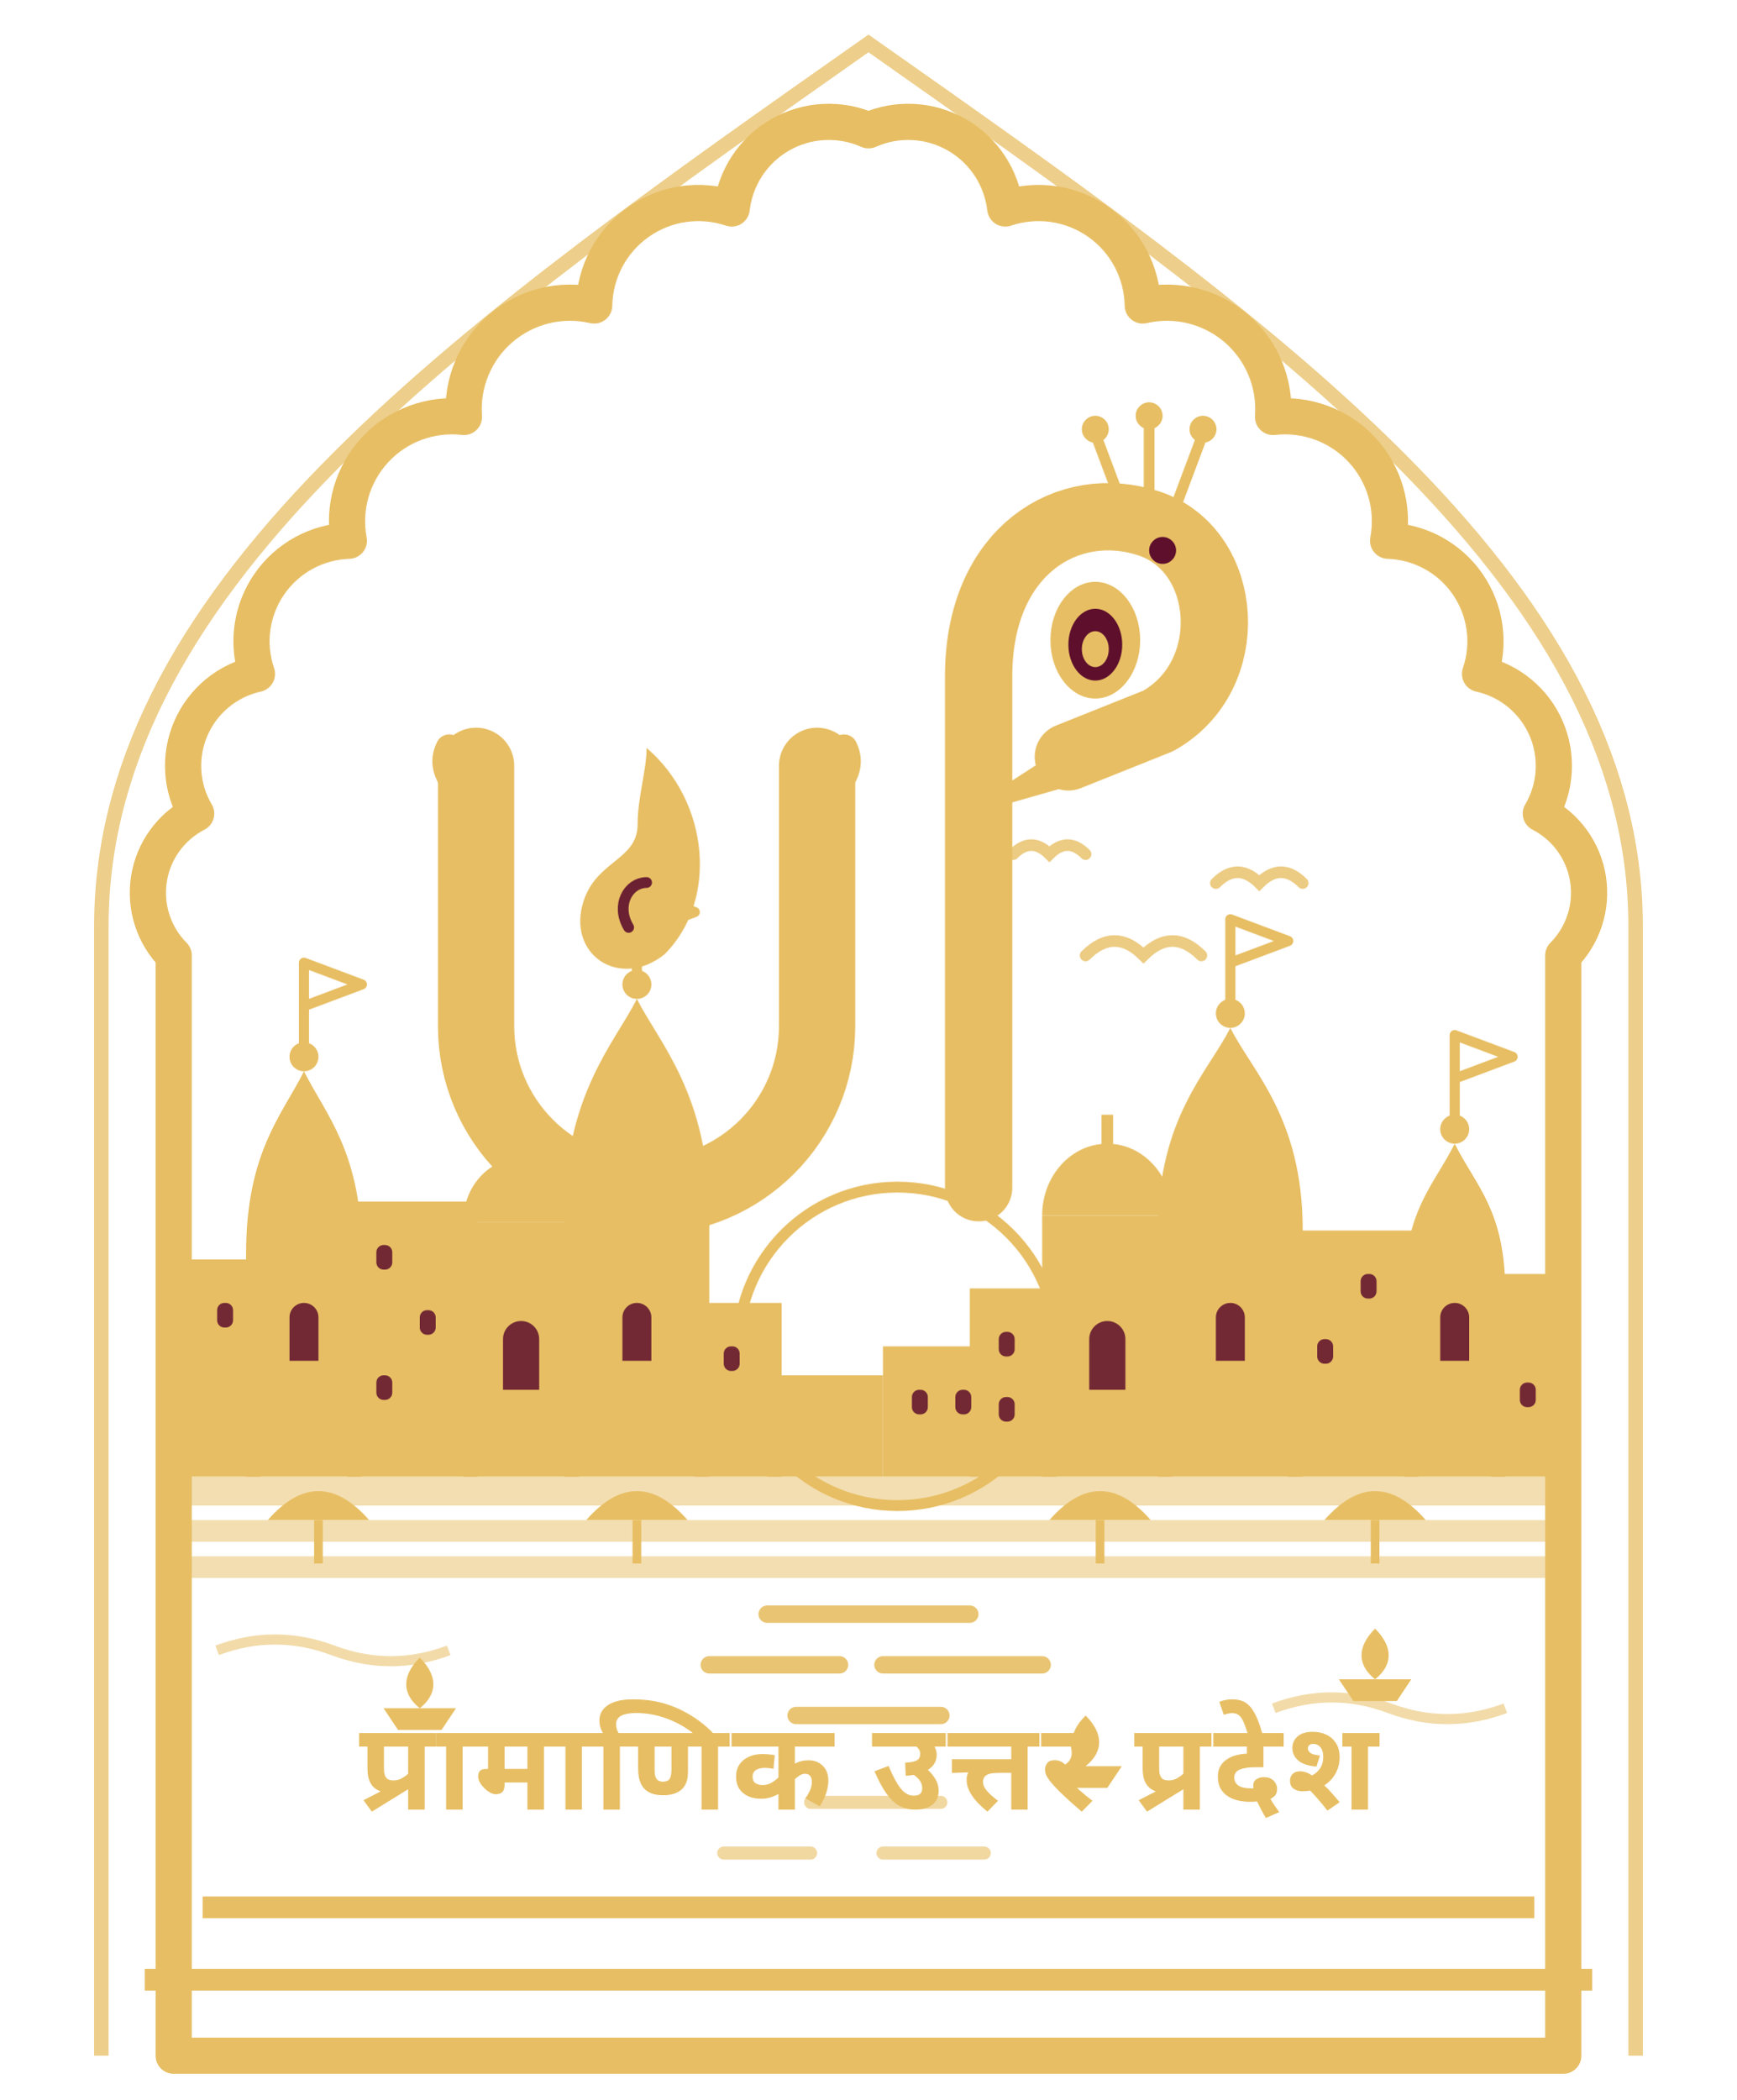
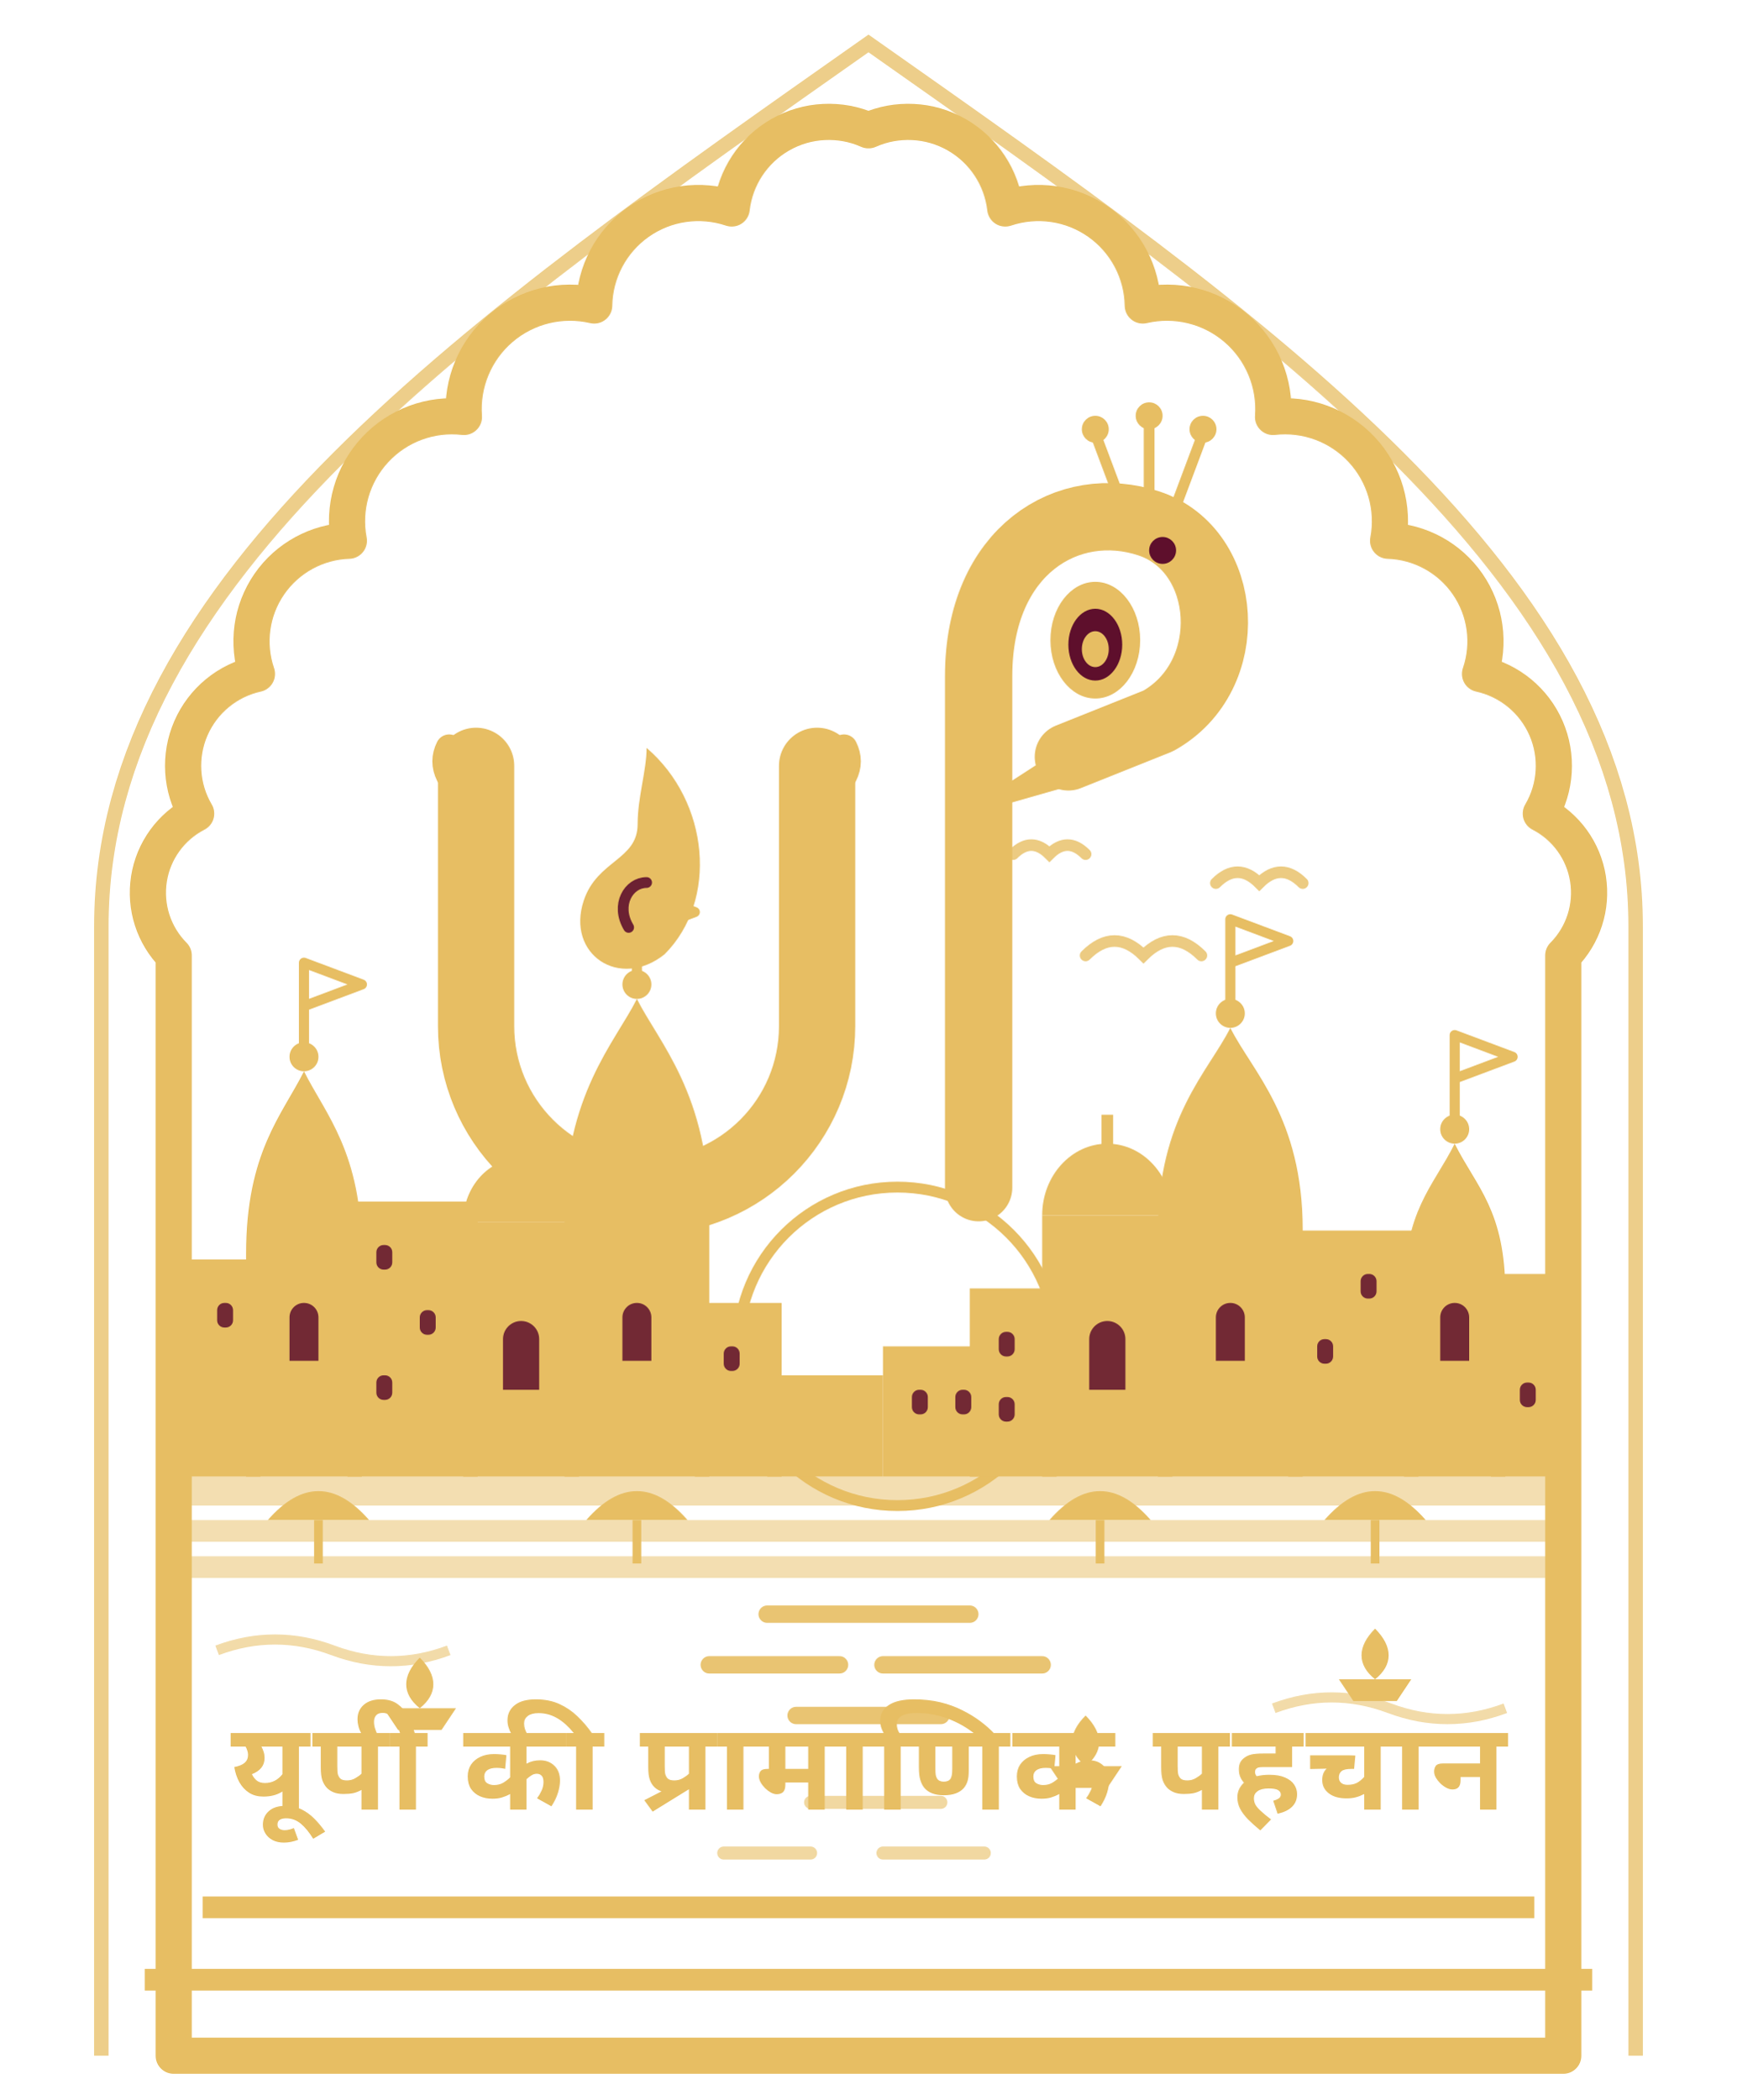
- <svg xmlns="http://www.w3.org/2000/svg" viewBox="0 0 240 290" role="img" aria-label="Authentic UP emblem, प्रामाणिक उत्तर प्रदेश">
+ <svg xmlns="http://www.w3.org/2000/svg" viewBox="0 0 240 290" role="img" aria-label="Authentic UP emblem, यूपी की प्रामाणिक पहचान">
  <defs>
    <linearGradient id="augold-gold" x1="0" y1="0" x2="1" y2="1">
      <stop offset="0" stop-color="#FFE7A6" />
      <stop offset=".35" stop-color="#E7BE63" />
      <stop offset=".65" stop-color="#B8862B" />
      <stop offset="1" stop-color="#F6D98C" />
    </linearGradient>
    <linearGradient id="augold-silk" x1="0" y1="0" x2="0" y2="1">
      <stop offset="0" stop-color="#FFE08A" />
      <stop offset=".45" stop-color="#FFB627" />
      <stop offset="1" stop-color="#F0445A" />
    </linearGradient>
    <linearGradient id="augold-sky" x1="0" y1="0" x2="0" y2="1">
      <stop offset="0" stop-color="#0F0828" />
      <stop offset=".35" stop-color="#2E1257" />
      <stop offset=".6" stop-color="#7A2763" />
      <stop offset=".8" stop-color="#E0565B" />
      <stop offset="1" stop-color="#FFB25E" />
    </linearGradient>
    <linearGradient id="augold-river" x1="0" y1="0" x2="0" y2="1">
      <stop offset="0" stop-color="#C2415A" />
      <stop offset=".35" stop-color="#5E1D52" />
      <stop offset="1" stop-color="#1A0B30" />
    </linearGradient>
    <radialGradient id="augold-sunGlow">
      <stop offset="0" stop-color="#FFD27A" stop-opacity=".9" />
      <stop offset=".45" stop-color="#FF8A3D" stop-opacity=".45" />
      <stop offset="1" stop-color="#FF8A3D" stop-opacity="0" />
    </radialGradient>
    <linearGradient id="augold-teal" x1="0" y1="0" x2="1" y2="1">
      <stop offset="0" stop-color="#4FD1C5" />
      <stop offset="1" stop-color="#1F6FB2" />
    </linearGradient>
    <radialGradient id="augold-flameGlow">
      <stop offset="0" stop-color="#FFB627" stop-opacity=".7" />
      <stop offset="1" stop-color="#FF8A1F" stop-opacity="0" />
    </radialGradient>
    <clipPath id="augold-clip">
      <path d="M24 284V132.0A12.3 12.3 0 0 1 27.1 112.4A13.0 13.0 0 0 1 35.5 93.1A13.9 13.9 0 0 1 48.2 74.7A14.5 14.5 0 0 1 64.1 57.6A14.7 14.7 0 0 1 82.1 42.2A14.4 14.4 0 0 1 101.1 28.8A13.5 13.5 0 0 1 120.0 18.0A13.5 13.5 0 0 1 138.9 28.8A14.4 14.4 0 0 1 157.9 42.2A14.7 14.7 0 0 1 175.9 57.6A14.5 14.5 0 0 1 191.8 74.7A13.9 13.9 0 0 1 204.5 93.1A13.0 13.0 0 0 1 212.9 112.4A12.3 12.3 0 0 1 216.0 132.0V284Z" />
    </clipPath>
  </defs>
  <style>
        .augold-run{animation:augold-run 3s linear infinite}
        @keyframes augold-run{to{stroke-dashoffset:-240}}
        .augold-shim{animation:augold-shim 2.6s ease-in-out infinite}
        @keyframes augold-shim{50%{opacity:.25;transform:translateX(3px)}}
        .augold-shim2{animation:augold-shim 2.6s ease-in-out -1.3s infinite}
        .augold-bob{animation:augold-bob 3s ease-in-out infinite}
        @keyframes augold-bob{50%{transform:translateY(1.6px)}}
        .augold-sun{animation:augold-sun 5s ease-in-out infinite;transform-box:fill-box;transform-origin:50% 50%}
        @keyframes augold-sun{50%{transform:scale(1.08);opacity:.8}}
        .augold-fly{animation:augold-fly 9s ease-in-out infinite}
        @keyframes augold-fly{50%{transform:translate(8px,-4px)}}
        .augold-flame{animation:augold-flame 1.6s ease-in-out infinite;transform-box:fill-box;transform-origin:50% 90%}
        @keyframes augold-flame{50%{transform:scale(.9,1.08) rotate(-3deg)}}
        .augold-halo{animation:augold-halo 1.6s ease-in-out infinite;transform-box:fill-box;transform-origin:50% 50%}
        @keyframes augold-halo{50%{opacity:.35;transform:scale(1.15)}}
        @media (prefers-reduced-motion: reduce){.augold-run,.augold-shim,.augold-shim2,.augold-bob,.augold-sun,.augold-fly,.augold-flame,.augold-halo{animation:none}}
      </style>
  <path d="M14 284V128C14 80 66 44 120 6C174 44 226 80 226 128V284" fill="none" stroke="#E7BE63" stroke-width="2" opacity=".75" />
  <path d="M24 284V132.0A12.3 12.3 0 0 1 27.1 112.4A13.0 13.0 0 0 1 35.5 93.1A13.9 13.9 0 0 1 48.2 74.7A14.5 14.5 0 0 1 64.1 57.6A14.7 14.7 0 0 1 82.1 42.2A14.4 14.4 0 0 1 101.1 28.8A13.5 13.5 0 0 1 120.0 18.0A13.5 13.5 0 0 1 138.9 28.8A14.4 14.4 0 0 1 157.9 42.2A14.7 14.7 0 0 1 175.9 57.6A14.5 14.5 0 0 1 191.8 74.7A13.9 13.9 0 0 1 204.5 93.1A13.0 13.0 0 0 1 212.9 112.4A12.3 12.3 0 0 1 216.0 132.0V284Z" fill="none" />
  <g clip-path="url(#augold-clip)">
    <g class="augold-fly" fill="none" stroke="#E7BE63" stroke-width="1.6" stroke-linecap="round" opacity=".8">
      <path d="M150 132q4-4 8 0q4-4 8 0" />
      <path d="M168 122q3-3 6 0q3-3 6 0" />
      <path d="M140 118q2.5-2.5 5 0q2.5-2.5 5 0" />
    </g>
    <circle cx="124" cy="186" r="22" fill="none" stroke="#E7BE63" stroke-width="1.5" />
    <g fill="#E7BE63">
      <rect x="20" y="174" width="16" height="30" />
      <path d="M34 204V173.2C34 159.2 39 154 42 148C45 154 50 159.2 50 173.2V204Z" />
      <circle cx="42" cy="146" r="2" />
      <rect x="48" y="166" width="18" height="38" />
      <rect x="64" y="168.8" width="16" height="35.2" />
      <path d="M64 168.8A8 8.8 0 0 1 80 168.8Z" />
      <path d="M72 156v6" stroke="#E7BE63" stroke-width="1.6" />
      <path d="M78 204V167.7C78 151.2 85 144 88 138C91 144 98 151.2 98 167.7V204Z" />
      <circle cx="88" cy="136" r="2" />
      <rect x="96" y="180" width="12" height="24" />
      <rect x="106" y="190" width="16" height="14" />
      <rect x="122" y="186" width="14" height="18" />
      <rect x="134" y="178" width="12" height="26" />
      <rect x="144" y="167.9" width="18" height="36.1" />
      <path d="M144 167.9A9 9.9 0 0 1 162 167.9Z" />
      <path d="M153 154v6" stroke="#E7BE63" stroke-width="1.6" />
      <path d="M160 204V169.9C160 154.4 167 148 170 142C173 148 180 154.4 180 169.9V204Z" />
      <circle cx="170" cy="140" r="2" />
      <rect x="178" y="170" width="18" height="34" />
      <path d="M194 204V178.7C194 167.2 198 164 201 158C204 164 208 167.2 208 178.7V204Z" />
      <circle cx="201" cy="156" r="2" />
      <rect x="206" y="176" width="14" height="28" />
      <path d="M37 210q7-8 14 0z" />
      <path d="M44 210v6" stroke="#E7BE63" stroke-width="1.2" />
      <path d="M81 210q7-8 14 0z" />
      <path d="M88 210v6" stroke="#E7BE63" stroke-width="1.2" />
      <path d="M145 210q7-8 14 0z" />
      <path d="M152 210v6" stroke="#E7BE63" stroke-width="1.2" />
      <path d="M183 210q7-8 14 0z" />
      <path d="M190 210v6" stroke="#E7BE63" stroke-width="1.2" />
    </g>
    <g fill="#5E0F2C" opacity=".85">
      <rect x="24" y="180" width="2.2" height="3.4" rx="1" />
      <rect x="30" y="180" width="2.2" height="3.4" rx="1" />
      <rect x="24" y="189" width="2.2" height="3.4" rx="1" />
      <path d="M40 188v-6a2 2 0 0 1 4 0v6z" />
      <rect x="52" y="172" width="2.2" height="3.4" rx="1" />
      <rect x="58" y="181" width="2.2" height="3.4" rx="1" />
      <rect x="52" y="190" width="2.2" height="3.4" rx="1" />
      <path d="M69.5 192v-7a2.5 2.5 0 0 1 5 0v7z" />
      <path d="M86 188v-6a2 2 0 0 1 4 0v6z" />
      <rect x="100" y="186" width="2.2" height="3.4" rx="1" />
      <rect x="126" y="192" width="2.2" height="3.4" rx="1" />
      <rect x="132" y="192" width="2.2" height="3.4" rx="1" />
      <rect x="138" y="184" width="2.2" height="3.4" rx="1" />
      <rect x="138" y="193" width="2.2" height="3.4" rx="1" />
      <path d="M150.5 192v-7a2.5 2.5 0 0 1 5 0v7z" />
      <path d="M168 188v-6a2 2 0 0 1 4 0v6z" />
      <rect x="188" y="176" width="2.2" height="3.4" rx="1" />
      <rect x="182" y="185" width="2.2" height="3.4" rx="1" />
      <path d="M199 188v-6a2 2 0 0 1 4 0v6z" />
      <rect x="216" y="182" width="2.2" height="3.4" rx="1" />
      <rect x="210" y="191" width="2.2" height="3.4" rx="1" />
      <rect x="216" y="191" width="2.2" height="3.4" rx="1" />
    </g>
    <g fill="none" stroke="#E7BE63" stroke-width="1.4" stroke-linejoin="round">
      <path d="M42 145V133l8 3-8 3" />
      <path d="M88 135V123l8 3-8 3" />
      <path d="M170 139V127l8 3-8 3" />
      <path d="M201 155V143l8 3-8 3" />
    </g>
    <g fill="#E7BE63" opacity="0.5">
      <rect x="10" y="204" width="220" height="4" />
      <rect x="10" y="210" width="220" height="3" />
      <rect x="10" y="215" width="220" height="3" />
    </g>
    <rect x="10" y="218" width="220" height="70" fill="none" />
    <g stroke="#E7BE63" stroke-linecap="round">
      <path class="augold-shim" d="M106 223h28M98 230h18M122 230h22M110 237h20" stroke-width="2.4" opacity=".9" />
      <path class="augold-shim2" d="M112 249h18M100 256h12M122 256h14" stroke-width="1.8" opacity=".6" />
    </g>
    <path d="M30 228q8-3 16 0t16 0M176 236q8-3 16 0t16 0" fill="none" stroke="#E7BE63" stroke-width="1.4" opacity=".55" />
    <g class="augold-bob" style="animation-delay:0s">
      <path d="M53 236h10l-2 3h-6z" fill="#E7BE63" />
      <path d="M58 229c2.5 2.5 2.5 5 0 7c-2.5-2-2.5-4.5 0-7z" fill="#E7BE63" />
    </g>
    <g class="augold-bob" style="animation-delay:-1s">
      <path d="M145 244h10l-2 3h-6z" fill="#E7BE63" />
      <path d="M150 237c2.5 2.5 2.5 5 0 7c-2.5-2-2.5-4.5 0-7z" fill="#E7BE63" />
    </g>
    <g class="augold-bob" style="animation-delay:-2s">
      <path d="M185 232h10l-2 3h-6z" fill="#E7BE63" />
      <path d="M190 225c2.5 2.5 2.5 5 0 7c-2.5-2-2.5-4.5 0-7z" fill="#E7BE63" />
    </g>
  </g>
  <path d="M24 284V132.0A12.3 12.3 0 0 1 27.1 112.4A13.0 13.0 0 0 1 35.5 93.1A13.9 13.9 0 0 1 48.2 74.7A14.5 14.5 0 0 1 64.1 57.6A14.7 14.7 0 0 1 82.1 42.2A14.4 14.4 0 0 1 101.1 28.8A13.5 13.5 0 0 1 120.0 18.0A13.5 13.5 0 0 1 138.9 28.8A14.4 14.4 0 0 1 157.9 42.2A14.7 14.7 0 0 1 175.9 57.6A14.5 14.5 0 0 1 191.8 74.7A13.9 13.9 0 0 1 204.5 93.1A13.0 13.0 0 0 1 212.9 112.4A12.3 12.3 0 0 1 216.0 132.0V284Z" fill="none" stroke="#E7BE63" stroke-width="5" stroke-linejoin="round" />
  <g transform="translate(116 112) scale(.62) translate(-125 -130)">
    <path class="augold-flame" d="M82 116C96 128 98 150 86 162C76 170 64 162 68 150C71 141 80 141 80 133C80 127 82 121 82 116Z" fill="#E7BE63" />
    <path d="M78 156c-3-5 0-10 4-10" fill="none" stroke="#5E0F2C" stroke-width="2.4" stroke-linecap="round" opacity=".9" />
    <path d="M44 128C38 124 36 120 38 116M120 128C126 124 128 120 126 116" fill="none" stroke="#E7BE63" stroke-width="6" stroke-linecap="round" />
    <path d="M44 120V178A38 38 0 0 0 120 178V120" fill="none" stroke="#5E0F2C" stroke-width="22" stroke-linecap="round" opacity="0" />
    <path d="M44 120V178A38 38 0 0 0 120 178V120" fill="none" stroke="#E7BE63" stroke-width="17" stroke-linecap="round" />
    <path d="M156 214V100C156 72 176 60 194 66C212 72 214 100 196 110L176 118" fill="none" stroke="#5E0F2C" stroke-width="20" stroke-linecap="round" stroke-linejoin="round" opacity="0" />
    <path d="M156 214V100C156 72 176 60 194 66C212 72 214 100 196 110L176 118" fill="none" stroke="#E7BE63" stroke-width="15" stroke-linecap="round" stroke-linejoin="round" />
    <path d="M184 110L150 132L178 124Z" fill="#E7BE63" />
    <g stroke="#E7BE63" stroke-width="2.4" stroke-linecap="round">
      <path d="M188 62l-6-16M194 61l0-17M200 62l6-16" />
    </g>
    <g fill="#E7BE63">
      <circle cx="182" cy="45" r="3" />
      <circle cx="194" cy="42" r="3" />
      <circle cx="206" cy="45" r="3" />
    </g>
    <ellipse cx="182" cy="92" rx="10" ry="13" fill="#E7BE63" />
    <ellipse cx="182" cy="93" rx="6" ry="8" fill="#5E0F2C" />
    <ellipse cx="182" cy="94" rx="3" ry="4" fill="#E7BE63" />
    <circle cx="197" cy="72" r="3" fill="#5E0F2C" />
  </g>
-   <text x="120" y="250" text-anchor="middle" font-family="Mukta, 'Noto Sans Devanagari', sans-serif" font-weight="700" font-size="17" letter-spacing=".5" fill="#E7BE63" stroke="#5E0F2C" stroke-width="0" paint-order="stroke" stroke-linejoin="round">प्रामाणिक उत्तर प्रदेश</text>
+   <text x="120" y="250" text-anchor="middle" font-family="Mukta, 'Noto Sans Devanagari', sans-serif" font-weight="700" font-size="17" letter-spacing=".5" fill="#E7BE63" stroke="#5E0F2C" stroke-width="0" paint-order="stroke" stroke-linejoin="round">यूपी की प्रामाणिक पहचान</text>
  <g fill="#E7BE63" opacity="1">
    <rect x="28" y="262" width="184" height="3" />
    <rect x="20" y="272" width="200" height="3" />
  </g>
</svg>
